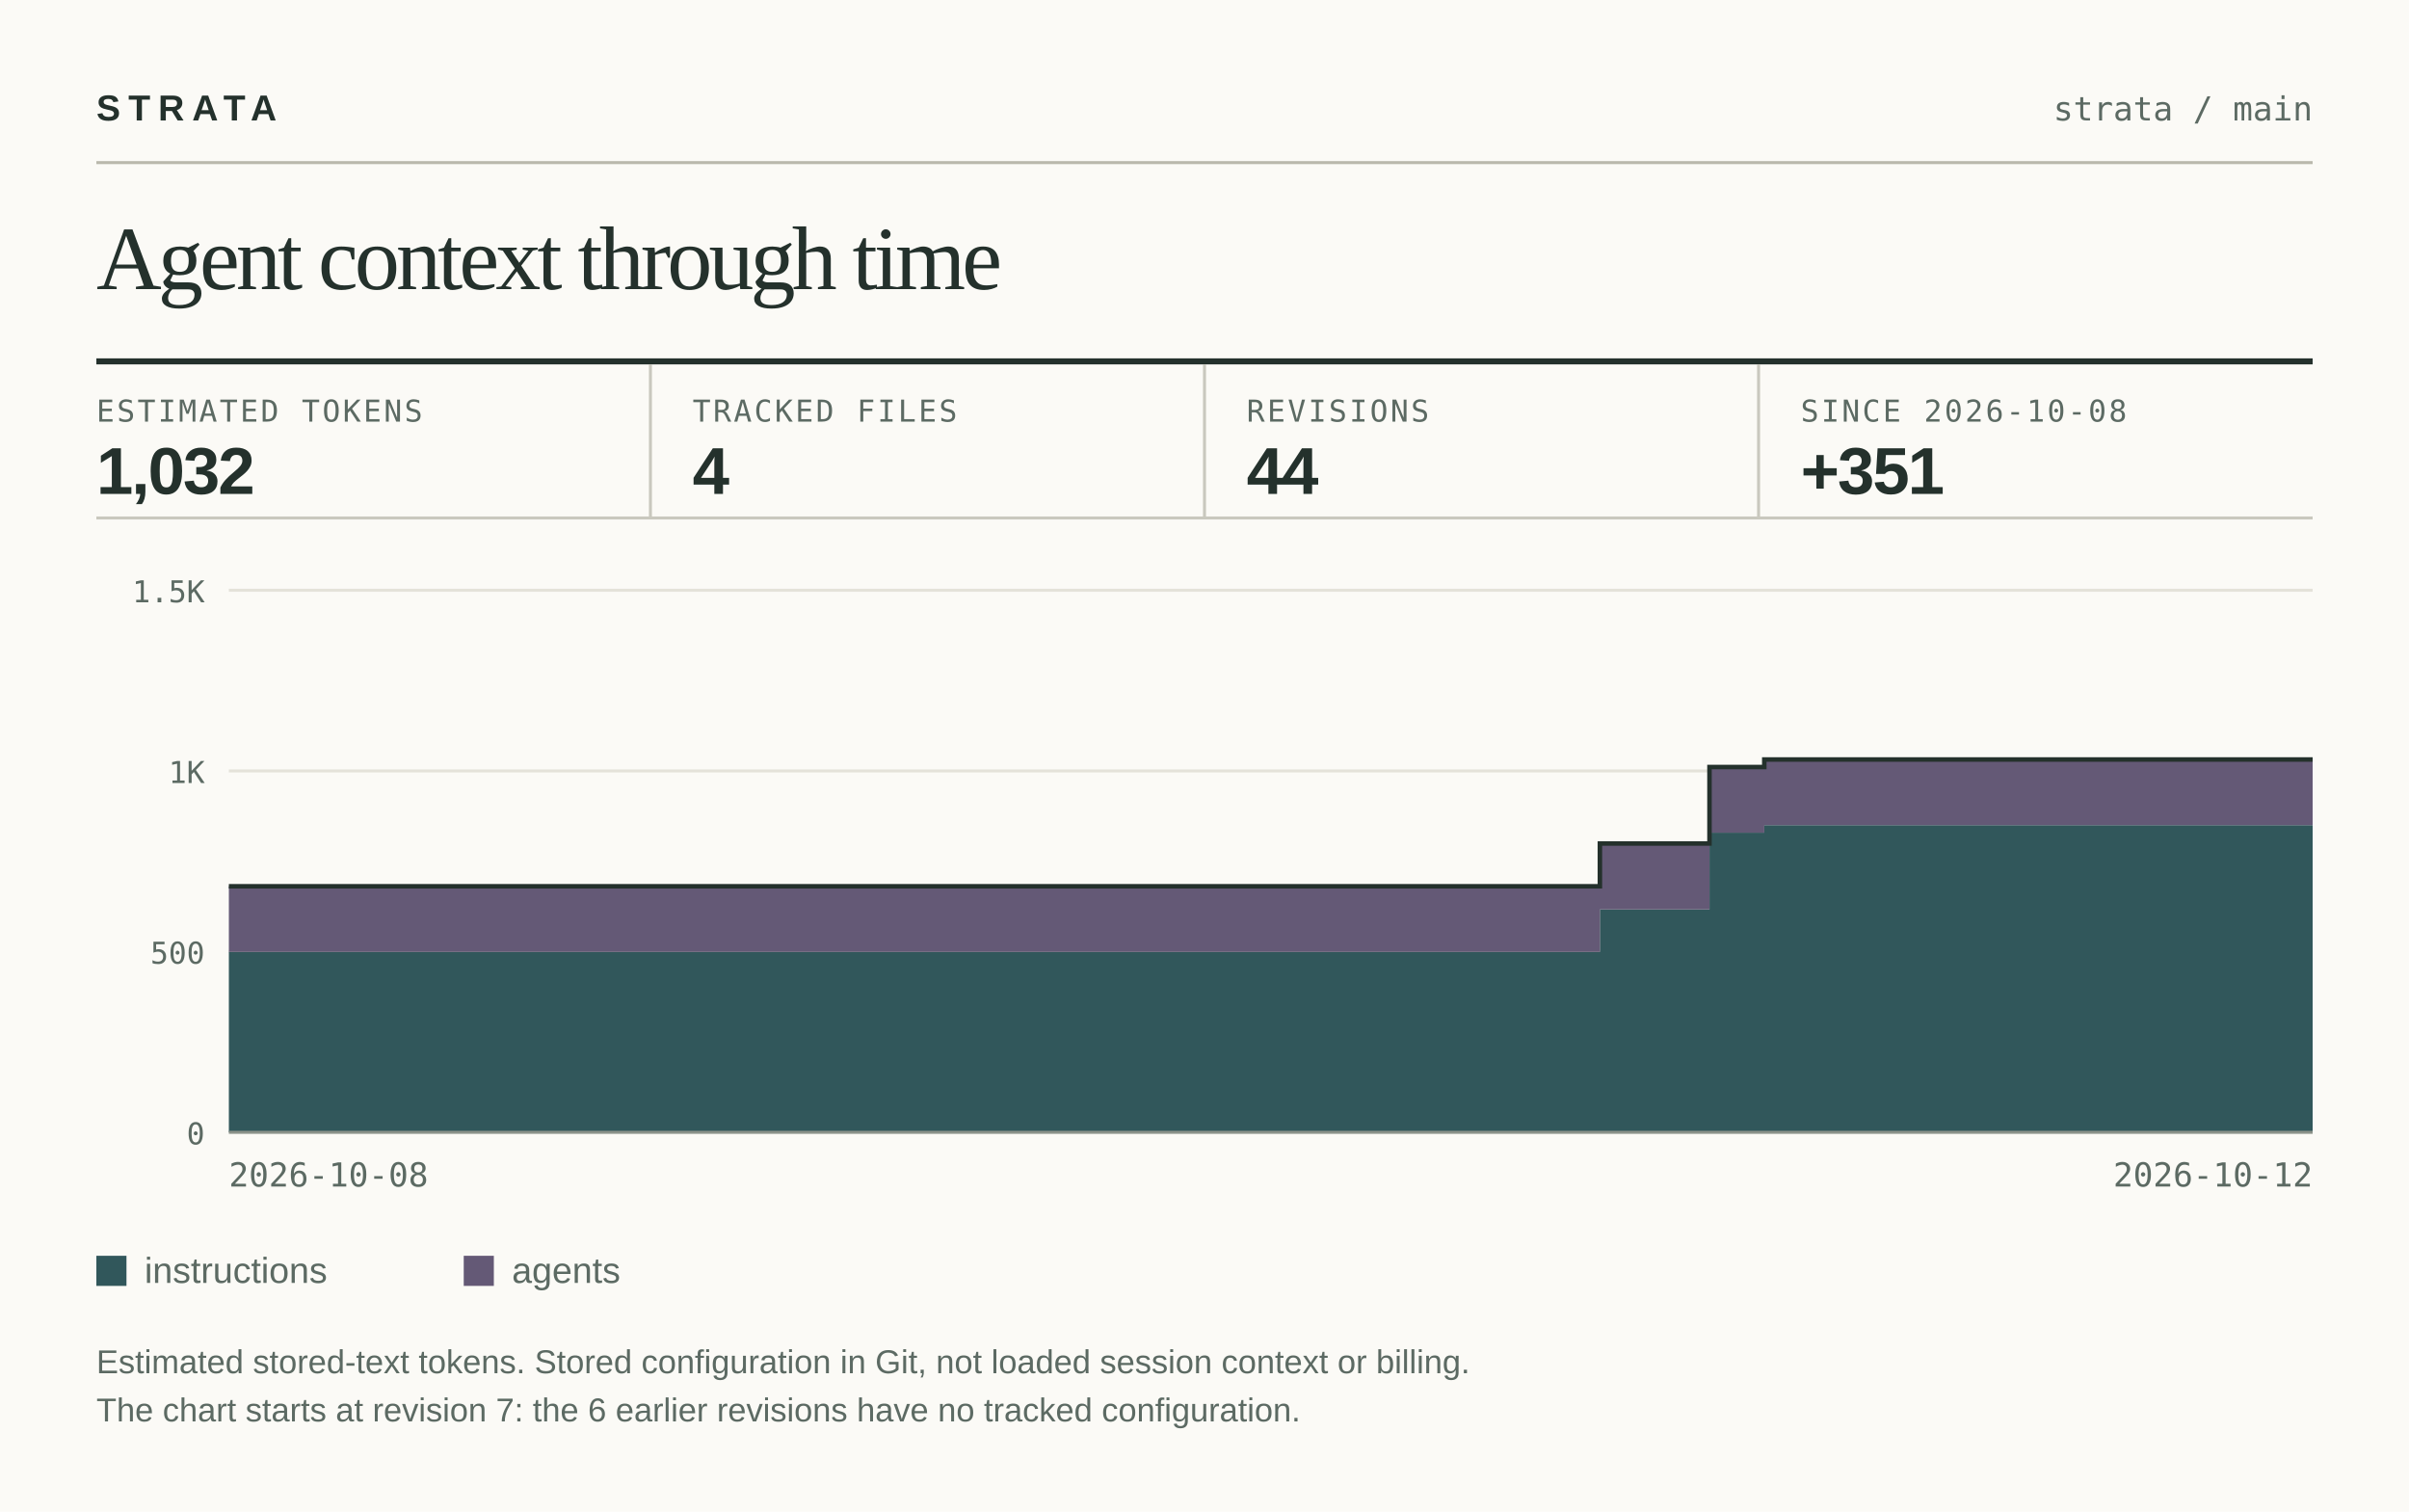
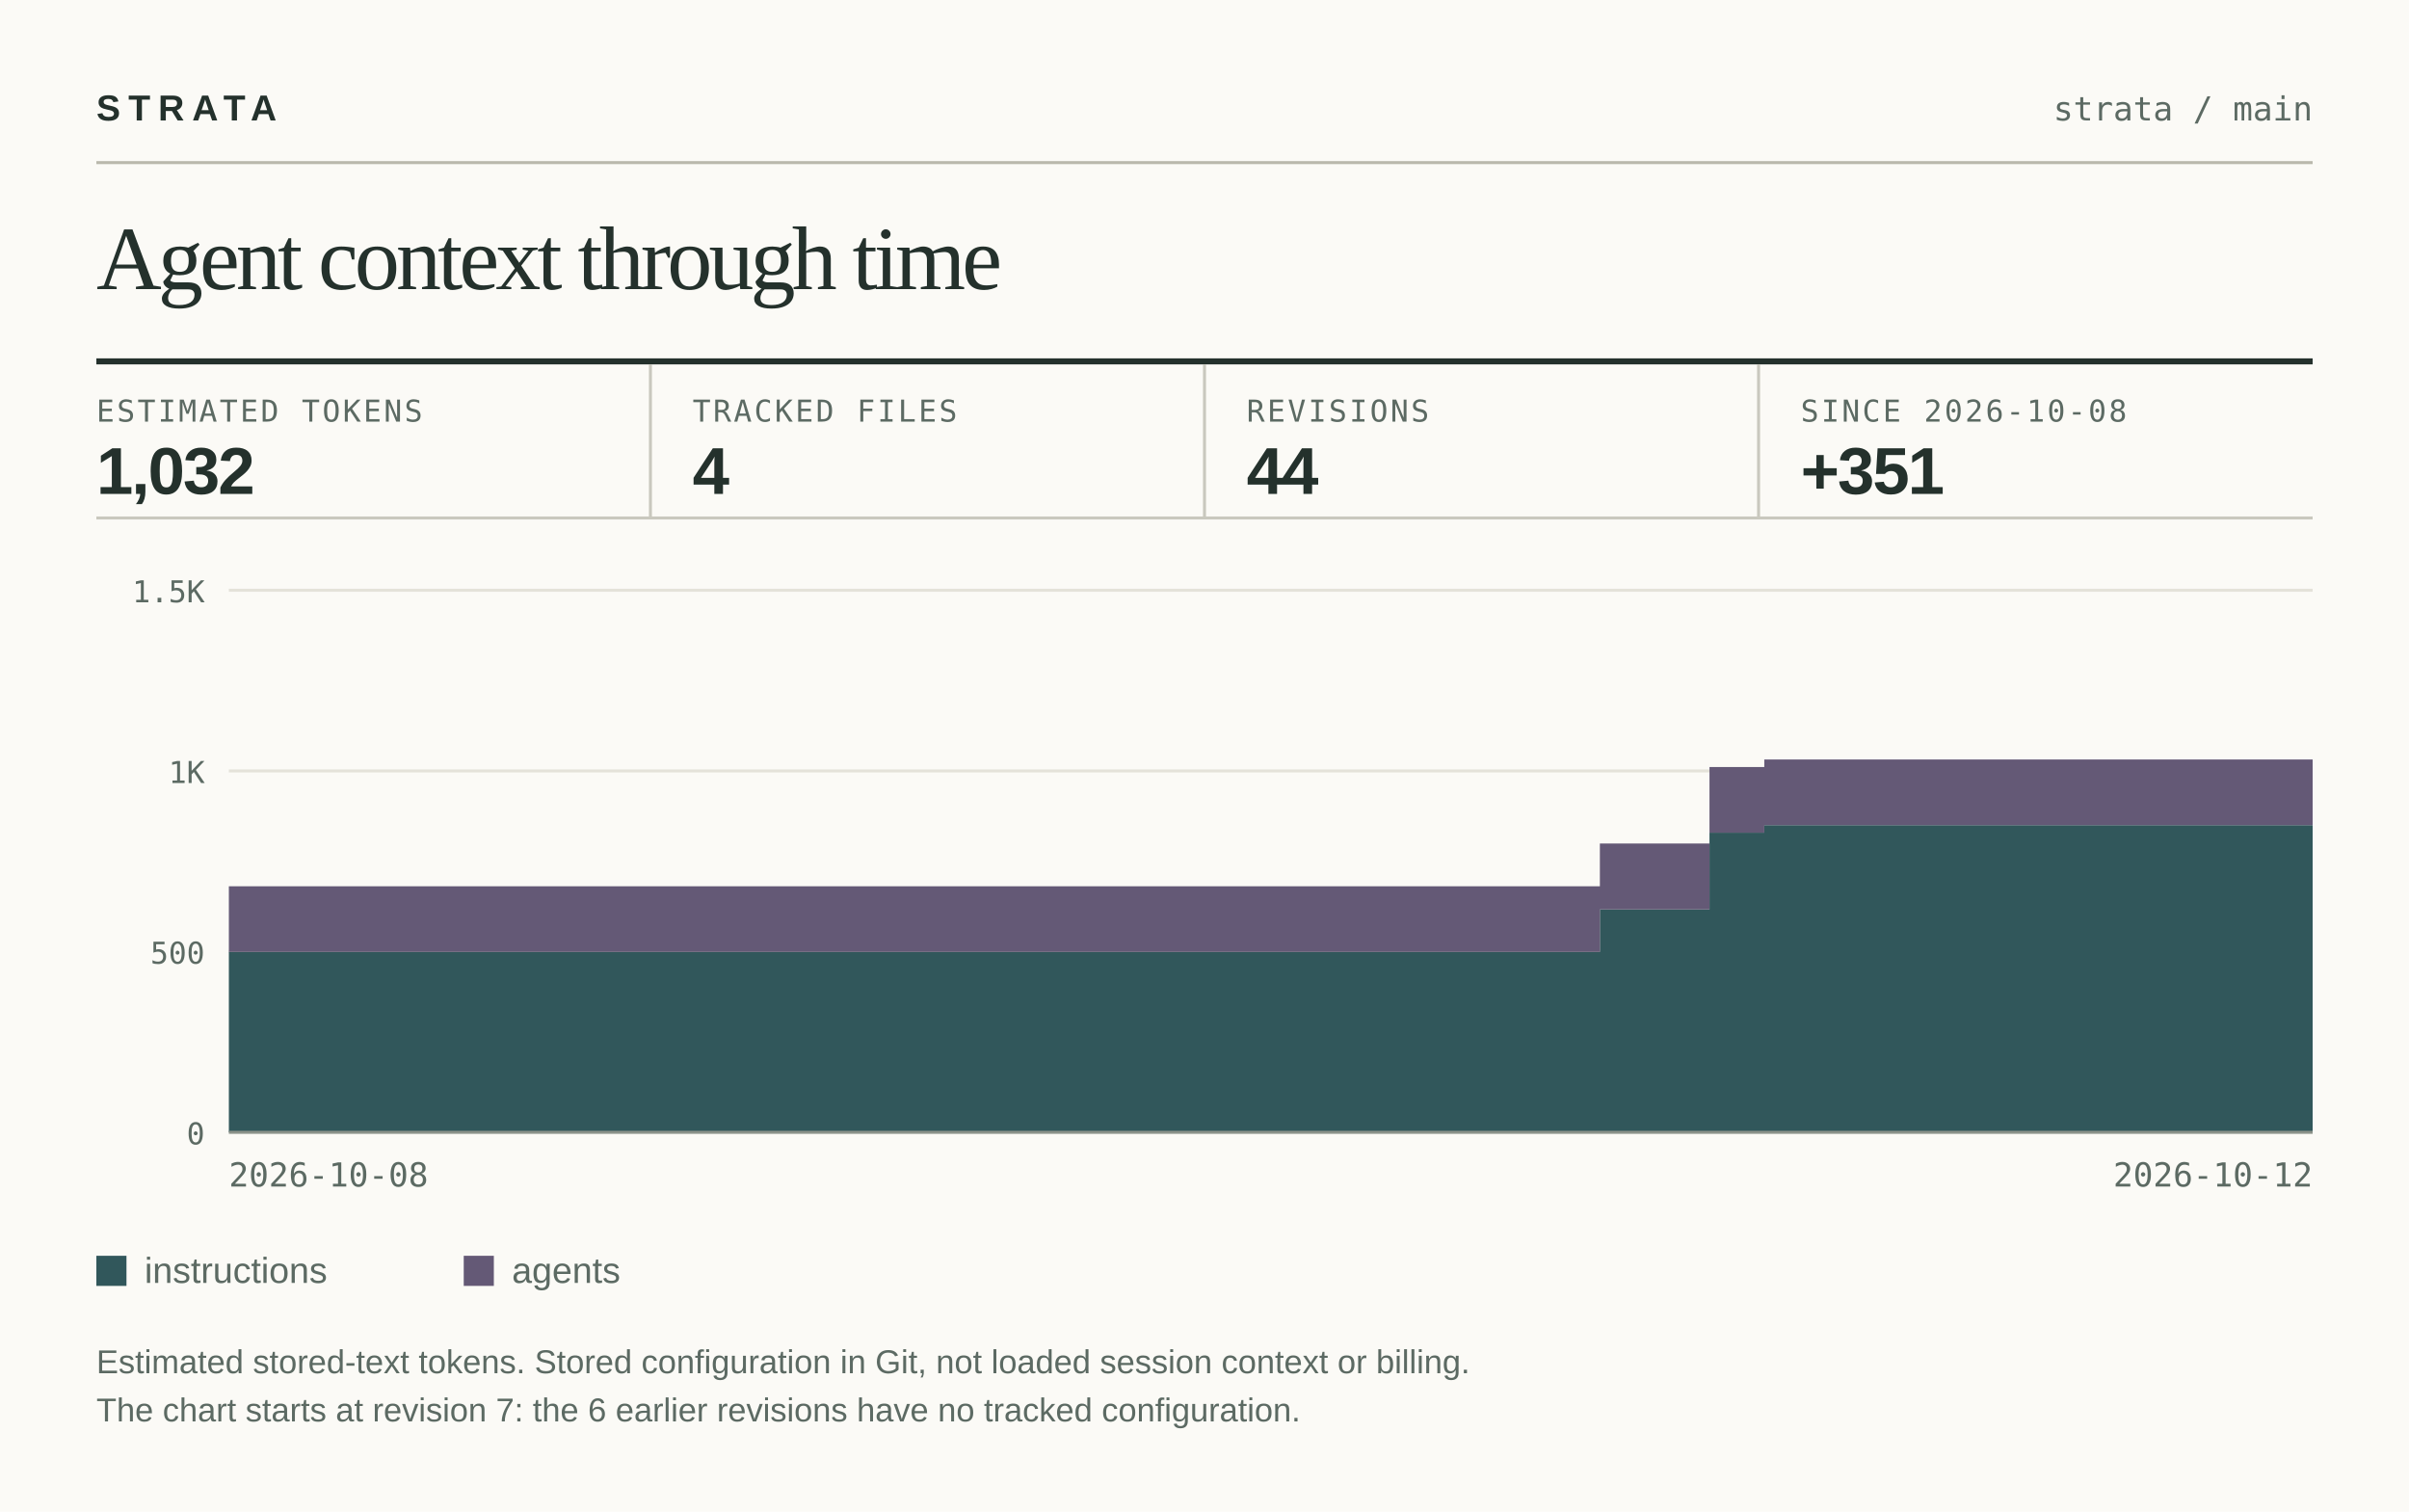
<svg xmlns="http://www.w3.org/2000/svg" width="800" height="502" viewBox="0 0 800 502" role="img" aria-labelledby="strata-title strata-desc">
  <rect width="800" height="502" fill="#fbfaf6" />
  <g fill="#24312c">
    <text x="32" y="40" font-family="'Avenir Next', 'Helvetica Neue', Arial, sans-serif" font-size="12" font-weight="800" letter-spacing="2.6">STRATA</text>
    <text x="768" y="40" text-anchor="end" font-family="ui-monospace, SFMono-Regular, Menlo, monospace" font-size="11" fill="#5c6a63">strata / main</text>
    <line x1="32" y1="54" x2="768" y2="54" stroke="#b9b8ac" />
    <text x="32" y="96" font-family="Georgia, 'Times New Roman', serif" font-size="30" letter-spacing="-1.2">Agent context through time</text>
    <line x1="32" y1="120" x2="768" y2="120" stroke="#24312c" stroke-width="2" />
    <text x="32" y="140" font-family="ui-monospace, SFMono-Regular, Menlo, monospace" font-size="10" letter-spacing="0.8" fill="#5c6a63">ESTIMATED TOKENS</text>
    <text x="32" y="164" font-family="'Avenir Next', 'Helvetica Neue', Arial, sans-serif" font-size="22" font-weight="650" letter-spacing="-0.6">1,032</text>
    <line x1="216" y1="121" x2="216" y2="172" stroke="#c9c8be" />
    <text x="230" y="140" font-family="ui-monospace, SFMono-Regular, Menlo, monospace" font-size="10" letter-spacing="0.8" fill="#5c6a63">TRACKED FILES</text>
    <text x="230" y="164" font-family="'Avenir Next', 'Helvetica Neue', Arial, sans-serif" font-size="22" font-weight="650" letter-spacing="-0.6">4</text>
    <line x1="400" y1="121" x2="400" y2="172" stroke="#c9c8be" />
    <text x="414" y="140" font-family="ui-monospace, SFMono-Regular, Menlo, monospace" font-size="10" letter-spacing="0.8" fill="#5c6a63">REVISIONS</text>
    <text x="414" y="164" font-family="'Avenir Next', 'Helvetica Neue', Arial, sans-serif" font-size="22" font-weight="650" letter-spacing="-0.6">44</text>
    <line x1="584" y1="121" x2="584" y2="172" stroke="#c9c8be" />
    <text x="598" y="140" font-family="ui-monospace, SFMono-Regular, Menlo, monospace" font-size="10" letter-spacing="0.8" fill="#5c6a63">SINCE 2026-10-08</text>
    <text x="598" y="164" font-family="'Avenir Next', 'Helvetica Neue', Arial, sans-serif" font-size="22" font-weight="650" letter-spacing="-0.6">+351</text>
    <line x1="32" y1="172" x2="768" y2="172" stroke="#c9c8be" />
    <text x="68" y="380" text-anchor="end" font-family="ui-monospace, SFMono-Regular, Menlo, monospace" font-size="10" fill="#5c6a63">0</text>
    <line x1="76" y1="316" x2="768" y2="316" stroke="#e4e2d9" />
    <text x="68" y="320" text-anchor="end" font-family="ui-monospace, SFMono-Regular, Menlo, monospace" font-size="10" fill="#5c6a63">500</text>
    <line x1="76" y1="256" x2="768" y2="256" stroke="#e4e2d9" />
    <text x="68" y="260" text-anchor="end" font-family="ui-monospace, SFMono-Regular, Menlo, monospace" font-size="10" fill="#5c6a63">1K</text>
    <line x1="76" y1="196" x2="768" y2="196" stroke="#e4e2d9" />
    <text x="68" y="200" text-anchor="end" font-family="ui-monospace, SFMono-Regular, Menlo, monospace" font-size="10" fill="#5c6a63">1.5K</text>
    <polygon points="76,316.1 94.2,316.1 94.2,316.1 112.4,316.1 112.4,316.1 130.6,316.1 130.6,316.1 148.8,316.1 148.8,316.1 167.1,316.1 167.1,316.1 185.3,316.1 185.3,316.1 203.5,316.1 203.5,316.1 221.7,316.1 221.7,316.1 239.9,316.1 239.9,316.1 258.1,316.1 258.1,316.1 276.3,316.1 276.3,316.1 294.5,316.1 294.5,316.1 312.7,316.1 312.7,316.1 330.9,316.1 330.9,316.1 349.2,316.1 349.2,316.1 367.4,316.1 367.4,316.1 385.6,316.1 385.6,316.1 403.8,316.1 403.8,316.1 422,316.1 422,316.1 440.2,316.1 440.2,316.1 458.4,316.1 458.4,316.1 476.6,316.1 476.6,316.1 494.8,316.1 494.8,316.1 513.1,316.1 513.1,316.1 531.3,316.1 531.3,302 549.5,302 549.5,302 567.7,302 567.7,276.5 585.9,276.5 585.9,274 604.1,274 604.1,274 622.3,274 622.3,274 640.5,274 640.5,274 658.7,274 658.7,274 676.9,274 676.9,274 695.2,274 695.2,274 713.4,274 713.4,274 731.6,274 731.6,274 749.8,274 749.8,274 768,274 768,376 749.8,376 749.8,376 731.6,376 731.6,376 713.4,376 713.4,376 695.2,376 695.2,376 676.9,376 676.9,376 658.7,376 658.7,376 640.5,376 640.5,376 622.3,376 622.3,376 604.1,376 604.1,376 585.9,376 585.9,376 567.7,376 567.7,376 549.5,376 549.5,376 531.3,376 531.3,376 513.1,376 513.1,376 494.8,376 494.8,376 476.6,376 476.6,376 458.4,376 458.4,376 440.2,376 440.2,376 422,376 422,376 403.8,376 403.8,376 385.6,376 385.6,376 367.4,376 367.4,376 349.2,376 349.2,376 330.9,376 330.9,376 312.7,376 312.7,376 294.5,376 294.5,376 276.3,376 276.3,376 258.1,376 258.1,376 239.9,376 239.9,376 221.7,376 221.7,376 203.5,376 203.5,376 185.3,376 185.3,376 167.1,376 167.1,376 148.8,376 148.8,376 130.6,376 130.6,376 112.4,376 112.4,376 94.2,376 94.2,376 76,376" fill="#31575b" />
    <polygon points="76,294.3 94.2,294.3 94.2,294.3 112.4,294.3 112.4,294.3 130.6,294.3 130.6,294.3 148.8,294.3 148.8,294.3 167.1,294.3 167.1,294.3 185.3,294.3 185.3,294.3 203.5,294.3 203.5,294.3 221.7,294.3 221.7,294.3 239.9,294.3 239.9,294.3 258.1,294.3 258.1,294.3 276.3,294.3 276.3,294.3 294.5,294.3 294.5,294.3 312.7,294.3 312.7,294.3 330.9,294.3 330.9,294.3 349.2,294.3 349.2,294.3 367.4,294.3 367.4,294.3 385.6,294.3 385.6,294.3 403.8,294.3 403.8,294.3 422,294.3 422,294.3 440.2,294.3 440.2,294.3 458.4,294.3 458.4,294.3 476.6,294.3 476.6,294.3 494.8,294.3 494.8,294.3 513.1,294.3 513.1,294.3 531.3,294.3 531.3,280.1 549.5,280.1 549.5,280.1 567.7,280.1 567.7,254.7 585.9,254.7 585.9,252.2 604.1,252.2 604.1,252.2 622.3,252.2 622.3,252.2 640.5,252.2 640.5,252.2 658.7,252.2 658.7,252.2 676.9,252.2 676.9,252.2 695.2,252.2 695.2,252.2 713.4,252.2 713.4,252.2 731.6,252.2 731.6,252.2 749.8,252.2 749.8,252.2 768,252.2 768,274 749.8,274 749.8,274 731.6,274 731.6,274 713.4,274 713.4,274 695.2,274 695.2,274 676.9,274 676.9,274 658.7,274 658.7,274 640.5,274 640.5,274 622.3,274 622.3,274 604.1,274 604.1,274 585.9,274 585.9,276.5 567.7,276.5 567.7,302 549.5,302 549.5,302 531.3,302 531.3,316.1 513.1,316.1 513.1,316.1 494.8,316.1 494.8,316.1 476.6,316.1 476.6,316.1 458.4,316.1 458.4,316.1 440.2,316.1 440.2,316.1 422,316.1 422,316.1 403.8,316.1 403.8,316.1 385.6,316.1 385.6,316.1 367.4,316.1 367.4,316.1 349.2,316.1 349.2,316.1 330.9,316.1 330.9,316.1 312.7,316.1 312.7,316.1 294.5,316.1 294.5,316.1 276.3,316.1 276.3,316.1 258.1,316.1 258.1,316.1 239.9,316.1 239.9,316.1 221.7,316.1 221.7,316.1 203.5,316.1 203.5,316.1 185.3,316.1 185.3,316.1 167.1,316.1 167.1,316.1 148.8,316.1 148.8,316.1 130.6,316.1 130.6,316.1 112.4,316.1 112.4,316.1 94.2,316.1 94.2,316.1 76,316.1" fill="#645976" />
-     <polyline points="76,294.3 94.2,294.3 94.2,294.3 112.4,294.3 112.4,294.3 130.6,294.3 130.6,294.3 148.8,294.3 148.8,294.3 167.1,294.3 167.1,294.3 185.3,294.3 185.3,294.3 203.5,294.3 203.5,294.3 221.7,294.3 221.7,294.3 239.9,294.3 239.9,294.3 258.1,294.3 258.1,294.3 276.3,294.3 276.3,294.3 294.5,294.3 294.5,294.3 312.7,294.3 312.7,294.3 330.9,294.3 330.9,294.3 349.2,294.3 349.2,294.3 367.4,294.3 367.4,294.3 385.6,294.3 385.6,294.3 403.8,294.3 403.8,294.3 422,294.3 422,294.3 440.2,294.3 440.2,294.3 458.4,294.3 458.4,294.3 476.6,294.3 476.6,294.3 494.8,294.3 494.8,294.3 513.1,294.3 513.1,294.3 531.3,294.3 531.3,280.1 549.5,280.1 549.5,280.1 567.7,280.1 567.7,254.7 585.9,254.7 585.9,252.2 604.1,252.2 604.1,252.2 622.3,252.2 622.3,252.2 640.5,252.2 640.5,252.2 658.7,252.2 658.7,252.2 676.9,252.2 676.9,252.2 695.2,252.2 695.2,252.2 713.4,252.2 713.4,252.2 731.6,252.2 731.6,252.2 749.8,252.2 749.8,252.2 768,252.2" fill="none" stroke="#24312c" stroke-width="1.5" />
    <line x1="76" y1="376" x2="768" y2="376" stroke="#8b9289" />
    <text x="76" y="394" font-family="ui-monospace, SFMono-Regular, Menlo, monospace" font-size="11" fill="#5c6a63">2026-10-08</text>
    <text x="768" y="394" text-anchor="end" font-family="ui-monospace, SFMono-Regular, Menlo, monospace" font-size="11" fill="#5c6a63">2026-10-12</text>
    <rect x="32" y="417" width="10" height="10" fill="#31575b" />
    <text x="48" y="426" font-family="'Avenir Next', 'Helvetica Neue', Arial, sans-serif" font-size="12" fill="#5c6a63">instructions</text>
    <rect x="154" y="417" width="10" height="10" fill="#645976" />
    <text x="170" y="426" font-family="'Avenir Next', 'Helvetica Neue', Arial, sans-serif" font-size="12" fill="#5c6a63">agents</text>
    <text x="32" y="456" font-family="'Avenir Next', 'Helvetica Neue', Arial, sans-serif" font-size="11" fill="#5c6a63">Estimated stored-text tokens. Stored configuration in Git, not loaded session context or billing.</text>
    <text x="32" y="472" font-family="'Avenir Next', 'Helvetica Neue', Arial, sans-serif" font-size="11" fill="#5c6a63">The chart starts at revision 7: the 6 earlier revisions have no tracked configuration.</text>
  </g>
</svg>
